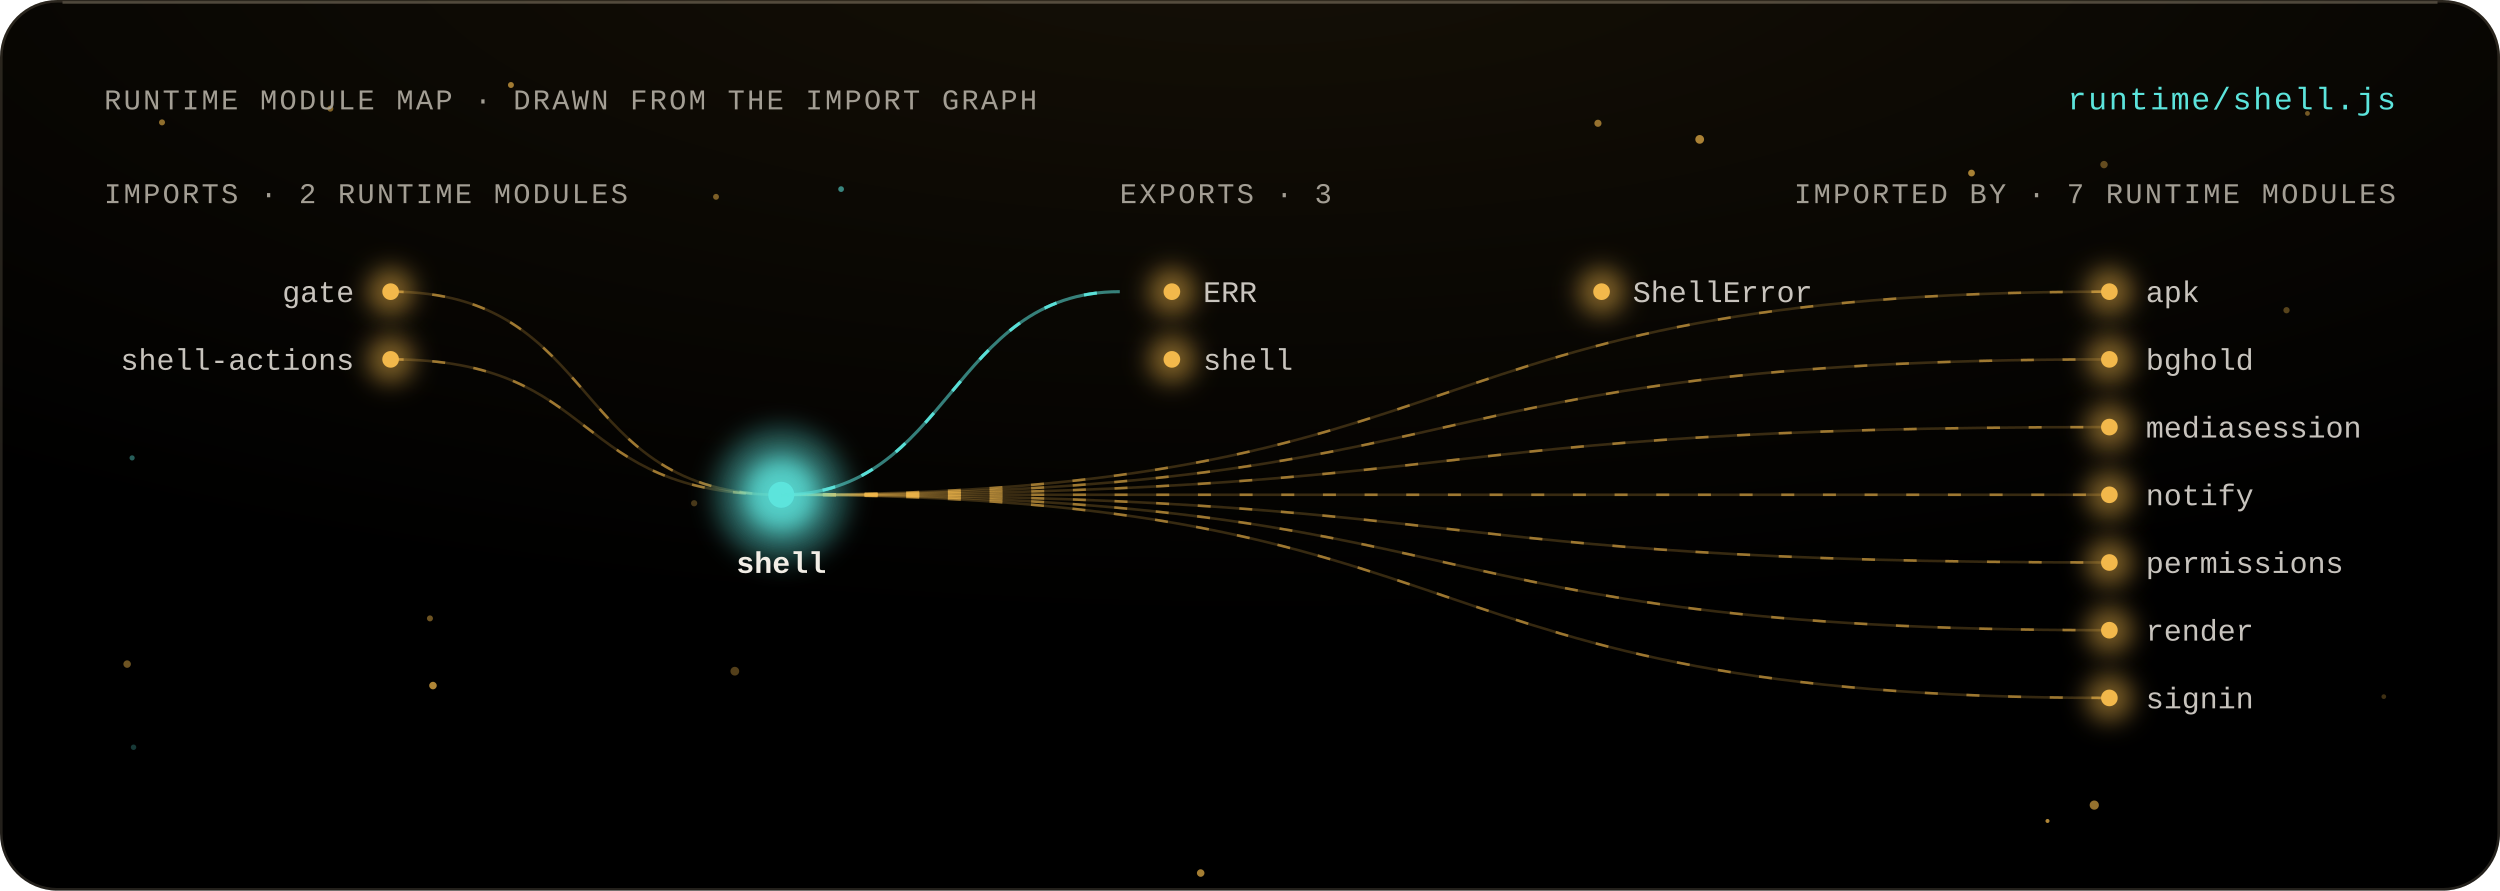
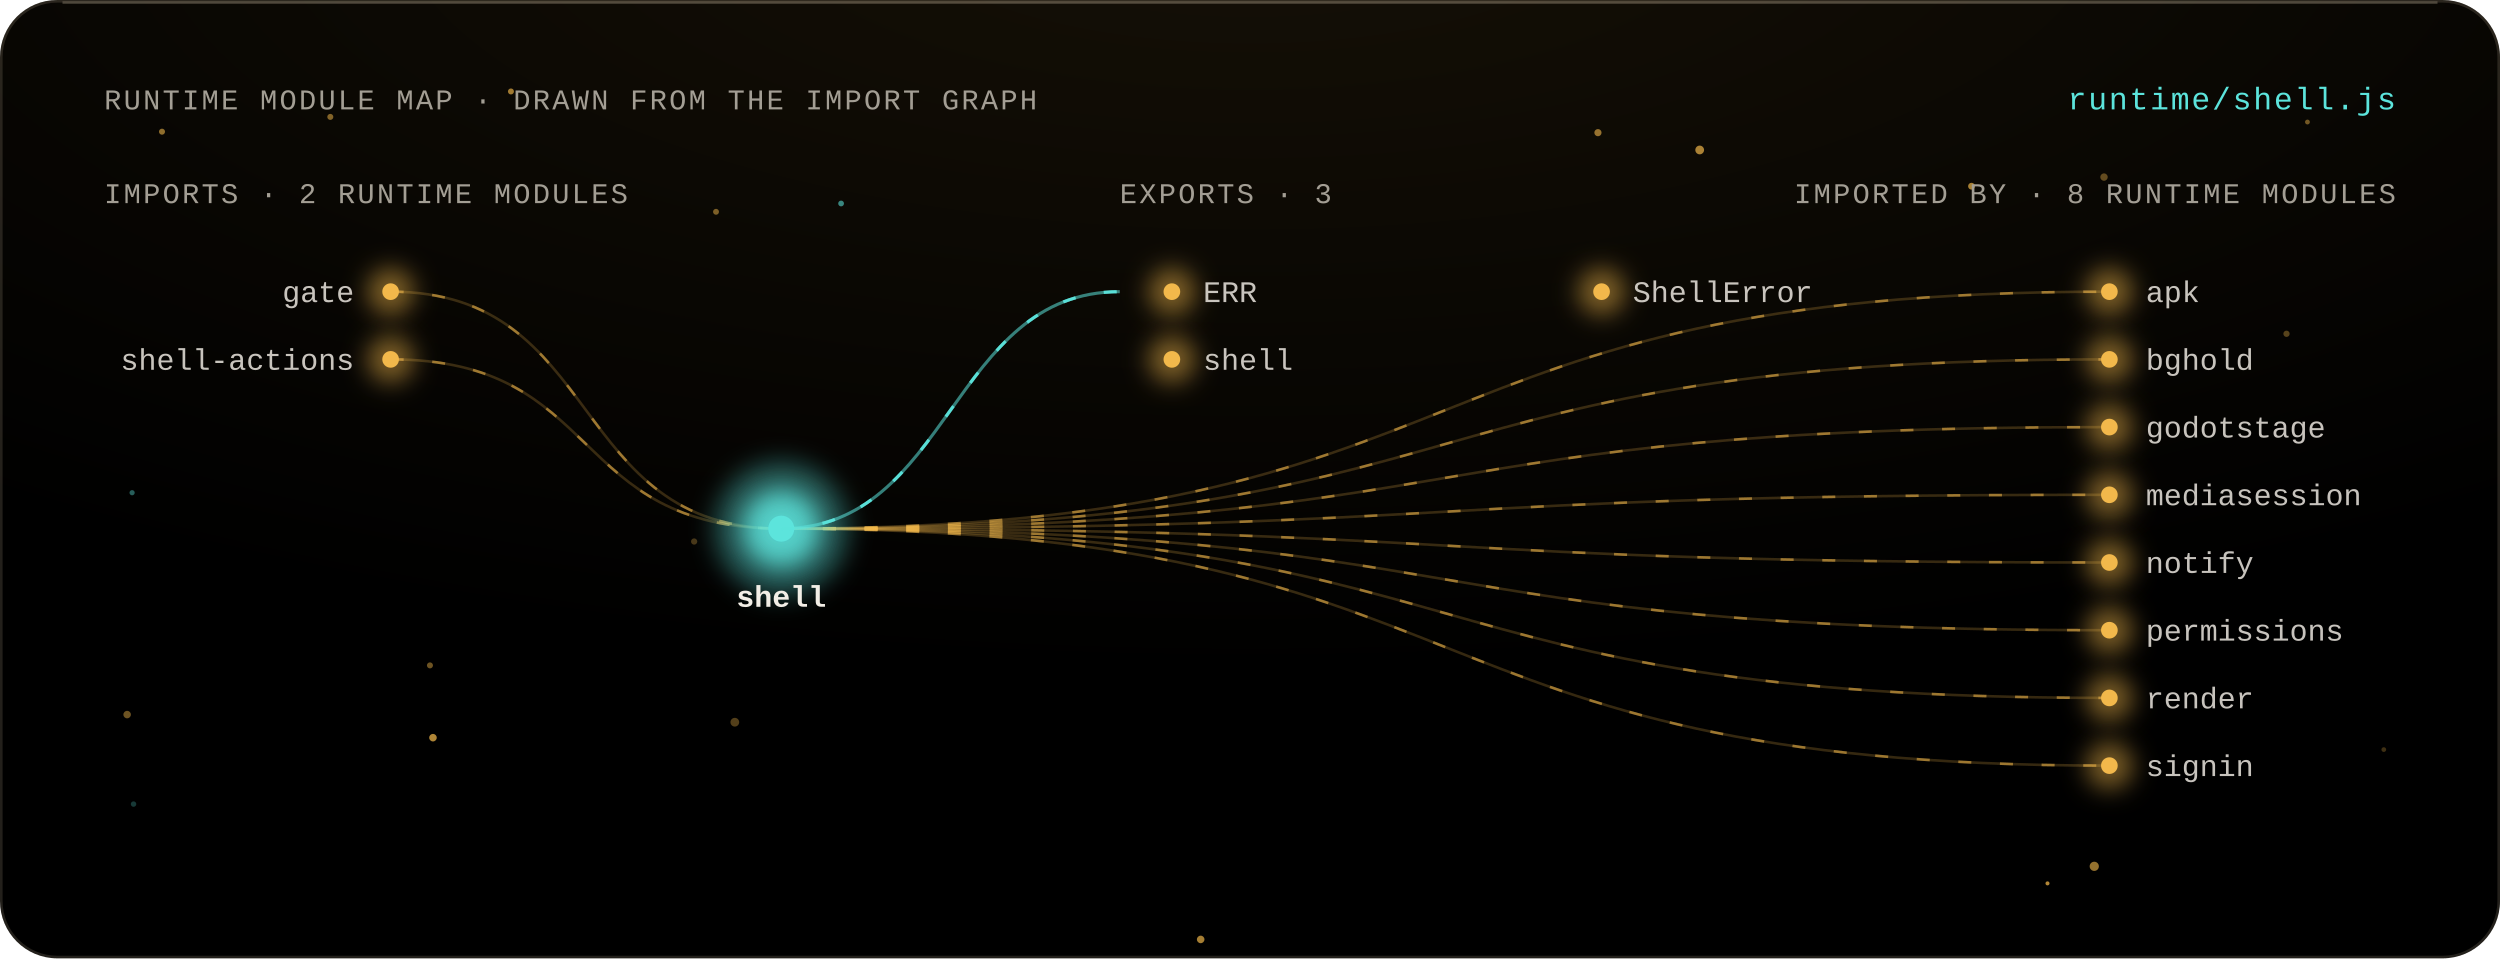
- <svg xmlns="http://www.w3.org/2000/svg" viewBox="0 0 960 342" width="960" height="342" role="img" aria-labelledby="t">
+ <svg xmlns="http://www.w3.org/2000/svg" viewBox="0 0 960 368" width="960" height="368" role="img" aria-labelledby="t">
  <style>
  text { font-family: 'Geist Mono', ui-monospace, 'Liberation Mono', Menlo, monospace; fill: #F2EEE6; }
  .m { fill: #A39E94; font-size: 11px; letter-spacing: .08em; }
  .l { font-size: 11.5px; }
  .h { font-size: 12px; fill: #5CE4DC; letter-spacing: .06em; }
  .flow { stroke-dasharray: 5 11; animation: flow 3s linear infinite; }
  @keyframes flow { to { stroke-dashoffset: -32; } }
  .breathe { animation: breathe 4.2s ease-in-out infinite; }
  @keyframes breathe { 50% { opacity: .38; } }
  .beat { animation: beat 2.6s ease-in-out infinite; transform-box: fill-box; transform-origin: center; }
  @keyframes beat { 50% { opacity: .55; transform: scale(1.35); } }
  .spin { transform-box: fill-box; transform-origin: center; animation: spin 48s linear infinite; }
  .spin-r { transform-box: fill-box; transform-origin: center; animation: spin 64s linear infinite reverse; }
  @keyframes spin { to { transform: rotate(360deg); } }
  @media (prefers-reduced-motion: reduce) { * { animation: none !important; } }
</style>
  <defs>
    <filter id="bloom" x="-80%" y="-80%" width="260%" height="260%">
      <feGaussianBlur stdDeviation="4.5" />
    </filter>
    <filter id="soft" x="-30%" y="-30%" width="160%" height="160%">
      <feGaussianBlur stdDeviation="1.4" />
    </filter>
    <radialGradient id="key" cx="50%" cy="-10%" r="80%">
      <stop offset="0" stop-color="#F2B84B" stop-opacity=".09" />
      <stop offset="1" stop-color="#F2B84B" stop-opacity="0" />
    </radialGradient>
    <linearGradient id="pair" x1="0" x2="1">
      <stop offset="0" stop-color="#F2B84B" />
      <stop offset="1" stop-color="#5CE4DC" />
    </linearGradient>
  </defs>
-   <rect width="960" height="342" rx="22" fill="#000" />
-   <rect width="960" height="342" rx="22" fill="url(#key)" />
-   <rect x=".5" y=".5" width="959" height="341" rx="21.5" fill="none" stroke="rgba(255,232,196,.14)" />
+   <rect width="960" height="368" rx="22" fill="#000" />
+   <rect width="960" height="368" rx="22" fill="url(#key)" />
+   <rect x=".5" y=".5" width="959" height="367" rx="21.5" fill="none" stroke="rgba(255,232,196,.14)" />
  <path d="M 24 1 H 936" stroke="rgba(255,238,208,.22)" stroke-width="1" />
  <g>
-     <circle cx="757.06" cy="66.45" r="1.31" fill="#F2B84B" opacity="0.68" class="breathe" style="animation-delay:-1.12s" />
-     <circle cx="51.28" cy="286.95" r="1.05" fill="#5CE4DC" opacity="0.25" class="breathe" style="animation-delay:-1.45s" />
-     <circle cx="613.61" cy="47.34" r="1.38" fill="#F2B84B" opacity="0.6" class="breathe" style="animation-delay:-0.23s" />
-     <circle cx="878.02" cy="119.12" r="1.21" fill="#F2B84B" opacity="0.35" class="breathe" style="animation-delay:-0.4s" />
-     <circle cx="786.24" cy="315.25" r="0.78" fill="#F2B84B" opacity="0.73" class="breathe" style="animation-delay:-0.1s" />
-     <circle cx="196.2" cy="32.64" r="1.15" fill="#F2B84B" opacity="0.65" class="breathe" style="animation-delay:-0.52s" />
-     <circle cx="48.82" cy="255.01" r="1.44" fill="#F2B84B" opacity="0.45" class="breathe" style="animation-delay:-1.98s" />
-     <circle cx="804.2" cy="309.16" r="1.77" fill="#F2B84B" opacity="0.61" class="breathe" style="animation-delay:-3.83s" />
-     <circle cx="274.95" cy="75.58" r="1.14" fill="#F2B84B" opacity="0.49" class="breathe" style="animation-delay:-1.74s" />
-     <circle cx="126.84" cy="41.72" r="1.16" fill="#F2B84B" opacity="0.52" class="breathe" style="animation-delay:-2.65s" />
-     <circle cx="886.06" cy="43.55" r="0.93" fill="#F2B84B" opacity="0.46" class="breathe" style="animation-delay:-2.8s" />
-     <circle cx="807.94" cy="63.2" r="1.42" fill="#F2B84B" opacity="0.39" class="breathe" style="animation-delay:-0.26s" />
-     <circle cx="266.55" cy="193.25" r="1.2" fill="#F2B84B" opacity="0.29" class="breathe" style="animation-delay:-3.67s" />
-     <circle cx="62.21" cy="46.99" r="1.16" fill="#F2B84B" opacity="0.58" class="breathe" style="animation-delay:-2.35s" />
-     <circle cx="915.38" cy="267.51" r="0.91" fill="#F2B84B" opacity="0.26" class="breathe" style="animation-delay:-3.69s" />
-     <circle cx="652.68" cy="53.52" r="1.68" fill="#F2B84B" opacity="0.69" class="breathe" style="animation-delay:-0.58s" />
-     <circle cx="165.1" cy="237.46" r="1.16" fill="#F2B84B" opacity="0.45" class="breathe" style="animation-delay:-3.05s" />
-     <circle cx="461.06" cy="335.25" r="1.45" fill="#F2B84B" opacity="0.68" class="breathe" style="animation-delay:-1.93s" />
-     <circle cx="166.26" cy="263.26" r="1.45" fill="#F2B84B" opacity="0.72" class="breathe" style="animation-delay:-0.34s" />
-     <circle cx="282.17" cy="257.74" r="1.68" fill="#F2B84B" opacity="0.34" class="breathe" style="animation-delay:-1.54s" />
-     <circle cx="50.73" cy="175.83" r="1" fill="#5CE4DC" opacity="0.41" class="breathe" style="animation-delay:-2.91s" />
-     <circle cx="322.98" cy="72.62" r="1.11" fill="#5CE4DC" opacity="0.57" class="breathe" style="animation-delay:-0.21s" />
+     <circle cx="757.06" cy="71.5" r="1.31" fill="#F2B84B" opacity="0.68" class="breathe" style="animation-delay:-1.12s" />
+     <circle cx="51.28" cy="308.77" r="1.05" fill="#5CE4DC" opacity="0.25" class="breathe" style="animation-delay:-1.45s" />
+     <circle cx="613.61" cy="50.94" r="1.38" fill="#F2B84B" opacity="0.6" class="breathe" style="animation-delay:-0.23s" />
+     <circle cx="878.02" cy="128.17" r="1.21" fill="#F2B84B" opacity="0.35" class="breathe" style="animation-delay:-0.4s" />
+     <circle cx="786.24" cy="339.22" r="0.78" fill="#F2B84B" opacity="0.73" class="breathe" style="animation-delay:-0.1s" />
+     <circle cx="196.2" cy="35.12" r="1.15" fill="#F2B84B" opacity="0.65" class="breathe" style="animation-delay:-0.52s" />
+     <circle cx="48.82" cy="274.4" r="1.44" fill="#F2B84B" opacity="0.45" class="breathe" style="animation-delay:-1.98s" />
+     <circle cx="804.2" cy="332.67" r="1.77" fill="#F2B84B" opacity="0.61" class="breathe" style="animation-delay:-3.83s" />
+     <circle cx="274.95" cy="81.33" r="1.14" fill="#F2B84B" opacity="0.49" class="breathe" style="animation-delay:-1.74s" />
+     <circle cx="126.84" cy="44.89" r="1.16" fill="#F2B84B" opacity="0.52" class="breathe" style="animation-delay:-2.65s" />
+     <circle cx="886.06" cy="46.86" r="0.93" fill="#F2B84B" opacity="0.46" class="breathe" style="animation-delay:-2.8s" />
+     <circle cx="807.94" cy="68" r="1.42" fill="#F2B84B" opacity="0.39" class="breathe" style="animation-delay:-0.26s" />
+     <circle cx="266.55" cy="207.94" r="1.2" fill="#F2B84B" opacity="0.29" class="breathe" style="animation-delay:-3.67s" />
+     <circle cx="62.21" cy="50.57" r="1.16" fill="#F2B84B" opacity="0.58" class="breathe" style="animation-delay:-2.35s" />
+     <circle cx="915.38" cy="287.84" r="0.91" fill="#F2B84B" opacity="0.26" class="breathe" style="animation-delay:-3.69s" />
+     <circle cx="652.68" cy="57.59" r="1.68" fill="#F2B84B" opacity="0.69" class="breathe" style="animation-delay:-0.58s" />
+     <circle cx="165.1" cy="255.51" r="1.16" fill="#F2B84B" opacity="0.45" class="breathe" style="animation-delay:-3.05s" />
+     <circle cx="461.06" cy="360.74" r="1.45" fill="#F2B84B" opacity="0.68" class="breathe" style="animation-delay:-1.93s" />
+     <circle cx="166.26" cy="283.27" r="1.45" fill="#F2B84B" opacity="0.72" class="breathe" style="animation-delay:-0.34s" />
+     <circle cx="282.17" cy="277.33" r="1.68" fill="#F2B84B" opacity="0.34" class="breathe" style="animation-delay:-1.54s" />
+     <circle cx="50.73" cy="189.2" r="1" fill="#5CE4DC" opacity="0.41" class="breathe" style="animation-delay:-2.91s" />
+     <circle cx="322.98" cy="78.14" r="1.11" fill="#5CE4DC" opacity="0.57" class="breathe" style="animation-delay:-0.21s" />
  </g>
  <text x="40" y="42" class="m" text-anchor="start">RUNTIME MODULE MAP · DRAWN FROM THE IMPORT GRAPH</text>
  <text x="920" y="42" class="h" text-anchor="end">runtime/shell.js</text>
  <text x="40" y="78" class="m" text-anchor="start">IMPORTS · 2 RUNTIME MODULES</text>
  <text x="430" y="78" class="m" text-anchor="start">EXPORTS · 3</text>
-   <text x="920" y="78" class="m" text-anchor="end">IMPORTED BY · 7 RUNTIME MODULES</text>
-   <path d="M 150 112 C 232.5 112, 217.5 190, 300 190" fill="none" stroke="#F2B84B" stroke-opacity="0.22" stroke-width="1" />
-   <path d="M 150 112 C 232.5 112, 217.5 190, 300 190" fill="none" stroke="#F2B84B" stroke-opacity="0.55" stroke-width="1" class="flow" />
+   <text x="920" y="78" class="m" text-anchor="end">IMPORTED BY · 8 RUNTIME MODULES</text>
+   <path d="M 150 112 C 232.5 112, 217.5 203, 300 203" fill="none" stroke="#F2B84B" stroke-opacity="0.22" stroke-width="1" />
+   <path d="M 150 112 C 232.5 112, 217.5 203, 300 203" fill="none" stroke="#F2B84B" stroke-opacity="0.55" stroke-width="1" class="flow" />
  <g>
    <circle cx="150" cy="112" r="9" fill="#F2B84B" opacity="0.5" filter="url(#bloom)" class="breathe" style="animation-delay:-1.41s" />
    <circle cx="150" cy="112" r="3.2" fill="#F2B84B" />
  </g>
  <text x="136" y="116" class="l" text-anchor="end" fill="#F2EEE6" fill-opacity=".82">gate</text>
-   <path d="M 150 138 C 232.5 138, 217.5 190, 300 190" fill="none" stroke="#F2B84B" stroke-opacity="0.22" stroke-width="1" />
-   <path d="M 150 138 C 232.5 138, 217.5 190, 300 190" fill="none" stroke="#F2B84B" stroke-opacity="0.55" stroke-width="1" class="flow" />
+   <path d="M 150 138 C 232.5 138, 217.5 203, 300 203" fill="none" stroke="#F2B84B" stroke-opacity="0.22" stroke-width="1" />
+   <path d="M 150 138 C 232.5 138, 217.5 203, 300 203" fill="none" stroke="#F2B84B" stroke-opacity="0.55" stroke-width="1" class="flow" />
  <g>
    <circle cx="150" cy="138" r="9" fill="#F2B84B" opacity="0.5" filter="url(#bloom)" class="breathe" style="animation-delay:-2.21s" />
    <circle cx="150" cy="138" r="3.2" fill="#F2B84B" />
  </g>
  <text x="136" y="142" class="l" text-anchor="end" fill="#F2EEE6" fill-opacity=".82">shell-actions</text>
-   <path d="M 300 190 C 580.5 190, 529.5 112, 810 112" fill="none" stroke="#F2B84B" stroke-opacity="0.22" stroke-width="1" />
-   <path d="M 300 190 C 580.5 190, 529.5 112, 810 112" fill="none" stroke="#F2B84B" stroke-opacity="0.55" stroke-width="1" class="flow" />
+   <path d="M 300 203 C 580.5 203, 529.5 112, 810 112" fill="none" stroke="#F2B84B" stroke-opacity="0.22" stroke-width="1" />
+   <path d="M 300 203 C 580.5 203, 529.5 112, 810 112" fill="none" stroke="#F2B84B" stroke-opacity="0.55" stroke-width="1" class="flow" />
  <g>
    <circle cx="810" cy="112" r="9" fill="#F2B84B" opacity="0.5" filter="url(#bloom)" class="breathe" style="animation-delay:-3.15s" />
    <circle cx="810" cy="112" r="3.2" fill="#F2B84B" />
  </g>
  <text x="824" y="116" class="l" text-anchor="start" fill="#F2EEE6" fill-opacity=".82">apk</text>
-   <path d="M 300 190 C 580.5 190, 529.5 138, 810 138" fill="none" stroke="#F2B84B" stroke-opacity="0.22" stroke-width="1" />
-   <path d="M 300 190 C 580.5 190, 529.5 138, 810 138" fill="none" stroke="#F2B84B" stroke-opacity="0.55" stroke-width="1" class="flow" />
+   <path d="M 300 203 C 580.5 203, 529.5 138, 810 138" fill="none" stroke="#F2B84B" stroke-opacity="0.22" stroke-width="1" />
+   <path d="M 300 203 C 580.5 203, 529.5 138, 810 138" fill="none" stroke="#F2B84B" stroke-opacity="0.55" stroke-width="1" class="flow" />
  <g>
    <circle cx="810" cy="138" r="9" fill="#F2B84B" opacity="0.5" filter="url(#bloom)" class="breathe" style="animation-delay:-0.78s" />
    <circle cx="810" cy="138" r="3.2" fill="#F2B84B" />
  </g>
  <text x="824" y="142" class="l" text-anchor="start" fill="#F2EEE6" fill-opacity=".82">bghold</text>
-   <path d="M 300 190 C 580.5 190, 529.5 164, 810 164" fill="none" stroke="#F2B84B" stroke-opacity="0.22" stroke-width="1" />
-   <path d="M 300 190 C 580.5 190, 529.5 164, 810 164" fill="none" stroke="#F2B84B" stroke-opacity="0.55" stroke-width="1" class="flow" />
+   <path d="M 300 203 C 580.5 203, 529.5 164, 810 164" fill="none" stroke="#F2B84B" stroke-opacity="0.22" stroke-width="1" />
+   <path d="M 300 203 C 580.5 203, 529.5 164, 810 164" fill="none" stroke="#F2B84B" stroke-opacity="0.55" stroke-width="1" class="flow" />
  <g>
    <circle cx="810" cy="164" r="9" fill="#F2B84B" opacity="0.5" filter="url(#bloom)" class="breathe" style="animation-delay:-3.41s" />
    <circle cx="810" cy="164" r="3.2" fill="#F2B84B" />
  </g>
-   <text x="824" y="168" class="l" text-anchor="start" fill="#F2EEE6" fill-opacity=".82">mediasession</text>
-   <path d="M 300 190 C 580.5 190, 529.5 190, 810 190" fill="none" stroke="#F2B84B" stroke-opacity="0.22" stroke-width="1" />
-   <path d="M 300 190 C 580.5 190, 529.5 190, 810 190" fill="none" stroke="#F2B84B" stroke-opacity="0.55" stroke-width="1" class="flow" />
+   <text x="824" y="168" class="l" text-anchor="start" fill="#F2EEE6" fill-opacity=".82">godotstage</text>
+   <path d="M 300 203 C 580.5 203, 529.5 190, 810 190" fill="none" stroke="#F2B84B" stroke-opacity="0.22" stroke-width="1" />
+   <path d="M 300 203 C 580.5 203, 529.5 190, 810 190" fill="none" stroke="#F2B84B" stroke-opacity="0.55" stroke-width="1" class="flow" />
  <g>
    <circle cx="810" cy="190" r="9" fill="#F2B84B" opacity="0.5" filter="url(#bloom)" class="breathe" style="animation-delay:-1.06s" />
    <circle cx="810" cy="190" r="3.2" fill="#F2B84B" />
  </g>
-   <text x="824" y="194" class="l" text-anchor="start" fill="#F2EEE6" fill-opacity=".82">notify</text>
-   <path d="M 300 190 C 580.5 190, 529.5 216, 810 216" fill="none" stroke="#F2B84B" stroke-opacity="0.22" stroke-width="1" />
-   <path d="M 300 190 C 580.5 190, 529.5 216, 810 216" fill="none" stroke="#F2B84B" stroke-opacity="0.55" stroke-width="1" class="flow" />
+   <text x="824" y="194" class="l" text-anchor="start" fill="#F2EEE6" fill-opacity=".82">mediasession</text>
+   <path d="M 300 203 C 580.5 203, 529.5 216, 810 216" fill="none" stroke="#F2B84B" stroke-opacity="0.22" stroke-width="1" />
+   <path d="M 300 203 C 580.5 203, 529.5 216, 810 216" fill="none" stroke="#F2B84B" stroke-opacity="0.55" stroke-width="1" class="flow" />
  <g>
    <circle cx="810" cy="216" r="9" fill="#F2B84B" opacity="0.5" filter="url(#bloom)" class="breathe" style="animation-delay:-0.11s" />
    <circle cx="810" cy="216" r="3.2" fill="#F2B84B" />
  </g>
-   <text x="824" y="220" class="l" text-anchor="start" fill="#F2EEE6" fill-opacity=".82">permissions</text>
-   <path d="M 300 190 C 580.5 190, 529.5 242, 810 242" fill="none" stroke="#F2B84B" stroke-opacity="0.22" stroke-width="1" />
-   <path d="M 300 190 C 580.5 190, 529.5 242, 810 242" fill="none" stroke="#F2B84B" stroke-opacity="0.55" stroke-width="1" class="flow" />
+   <text x="824" y="220" class="l" text-anchor="start" fill="#F2EEE6" fill-opacity=".82">notify</text>
+   <path d="M 300 203 C 580.5 203, 529.5 242, 810 242" fill="none" stroke="#F2B84B" stroke-opacity="0.22" stroke-width="1" />
+   <path d="M 300 203 C 580.5 203, 529.5 242, 810 242" fill="none" stroke="#F2B84B" stroke-opacity="0.55" stroke-width="1" class="flow" />
  <g>
    <circle cx="810" cy="242" r="9" fill="#F2B84B" opacity="0.5" filter="url(#bloom)" class="breathe" style="animation-delay:-1.29s" />
    <circle cx="810" cy="242" r="3.2" fill="#F2B84B" />
  </g>
-   <text x="824" y="246" class="l" text-anchor="start" fill="#F2EEE6" fill-opacity=".82">render</text>
-   <path d="M 300 190 C 580.5 190, 529.5 268, 810 268" fill="none" stroke="#F2B84B" stroke-opacity="0.22" stroke-width="1" />
-   <path d="M 300 190 C 580.5 190, 529.5 268, 810 268" fill="none" stroke="#F2B84B" stroke-opacity="0.55" stroke-width="1" class="flow" />
+   <text x="824" y="246" class="l" text-anchor="start" fill="#F2EEE6" fill-opacity=".82">permissions</text>
+   <path d="M 300 203 C 580.5 203, 529.5 268, 810 268" fill="none" stroke="#F2B84B" stroke-opacity="0.22" stroke-width="1" />
+   <path d="M 300 203 C 580.5 203, 529.5 268, 810 268" fill="none" stroke="#F2B84B" stroke-opacity="0.55" stroke-width="1" class="flow" />
  <g>
    <circle cx="810" cy="268" r="9" fill="#F2B84B" opacity="0.5" filter="url(#bloom)" class="breathe" style="animation-delay:-0.21s" />
    <circle cx="810" cy="268" r="3.2" fill="#F2B84B" />
  </g>
-   <text x="824" y="272" class="l" text-anchor="start" fill="#F2EEE6" fill-opacity=".82">signin</text>
-   <circle cx="300" cy="190" r="26" fill="#5CE4DC" opacity=".35" filter="url(#bloom)" class="beat" />
+   <text x="824" y="272" class="l" text-anchor="start" fill="#F2EEE6" fill-opacity=".82">render</text>
+   <path d="M 300 203 C 580.5 203, 529.5 294, 810 294" fill="none" stroke="#F2B84B" stroke-opacity="0.22" stroke-width="1" />
+   <path d="M 300 203 C 580.5 203, 529.5 294, 810 294" fill="none" stroke="#F2B84B" stroke-opacity="0.55" stroke-width="1" class="flow" />
  <g>
-     <circle cx="300" cy="190" r="15" fill="#5CE4DC" opacity="0.85" filter="url(#bloom)" class="beat" style="animation-delay:-0s" />
-     <circle cx="300" cy="190" r="5" fill="#5CE4DC" />
+     <circle cx="810" cy="294" r="9" fill="#F2B84B" opacity="0.5" filter="url(#bloom)" class="breathe" style="animation-delay:-3.36s" />
+     <circle cx="810" cy="294" r="3.2" fill="#F2B84B" />
  </g>
-   <text x="300" y="220" class="l" text-anchor="middle" fill="#5CE4DC" font-weight="700" font-size="13">shell</text>
-   <path d="M 300 190 C 365 190, 365 112, 430 112" fill="none" stroke="#5CE4DC" stroke-opacity="0.55" stroke-width="1.2" />
-   <path d="M 300 190 C 365 190, 365 112, 430 112" fill="none" stroke="#5CE4DC" stroke-opacity="0.95" stroke-width="1.2" class="flow" />
+   <text x="824" y="298" class="l" text-anchor="start" fill="#F2EEE6" fill-opacity=".82">signin</text>
+   <circle cx="300" cy="203" r="26" fill="#5CE4DC" opacity=".35" filter="url(#bloom)" class="beat" />
  <g>
-     <circle cx="450" cy="112" r="9" fill="#F2B84B" opacity="0.5" filter="url(#bloom)" class="breathe" style="animation-delay:-3.36s" />
+     <circle cx="300" cy="203" r="15" fill="#5CE4DC" opacity="0.85" filter="url(#bloom)" class="beat" style="animation-delay:-0s" />
+     <circle cx="300" cy="203" r="5" fill="#5CE4DC" />
+   </g>
+   <text x="300" y="233" class="l" text-anchor="middle" fill="#5CE4DC" font-weight="700" font-size="13">shell</text>
+   <path d="M 300 203 C 365 203, 365 112, 430 112" fill="none" stroke="#5CE4DC" stroke-opacity="0.55" stroke-width="1.2" />
+   <path d="M 300 203 C 365 203, 365 112, 430 112" fill="none" stroke="#5CE4DC" stroke-opacity="0.95" stroke-width="1.2" class="flow" />
+   <g>
+     <circle cx="450" cy="112" r="9" fill="#F2B84B" opacity="0.5" filter="url(#bloom)" class="breathe" style="animation-delay:-0.04s" />
    <circle cx="450" cy="112" r="3.2" fill="#F2B84B" />
  </g>
  <text x="462" y="116" class="l" text-anchor="start" fill="#F2EEE6" fill-opacity=".82">ERR</text>
  <g>
-     <circle cx="615" cy="112" r="9" fill="#F2B84B" opacity="0.5" filter="url(#bloom)" class="breathe" style="animation-delay:-0.04s" />
+     <circle cx="615" cy="112" r="9" fill="#F2B84B" opacity="0.5" filter="url(#bloom)" class="breathe" style="animation-delay:-1.38s" />
    <circle cx="615" cy="112" r="3.2" fill="#F2B84B" />
  </g>
  <text x="627" y="116" class="l" text-anchor="start" fill="#F2EEE6" fill-opacity=".82">ShellError</text>
  <g>
-     <circle cx="450" cy="138" r="9" fill="#F2B84B" opacity="0.5" filter="url(#bloom)" class="breathe" style="animation-delay:-1.38s" />
+     <circle cx="450" cy="138" r="9" fill="#F2B84B" opacity="0.5" filter="url(#bloom)" class="breathe" style="animation-delay:-2.17s" />
    <circle cx="450" cy="138" r="3.2" fill="#F2B84B" />
  </g>
  <text x="462" y="142" class="l" text-anchor="start" fill="#F2EEE6" fill-opacity=".82">shell</text>
</svg>
